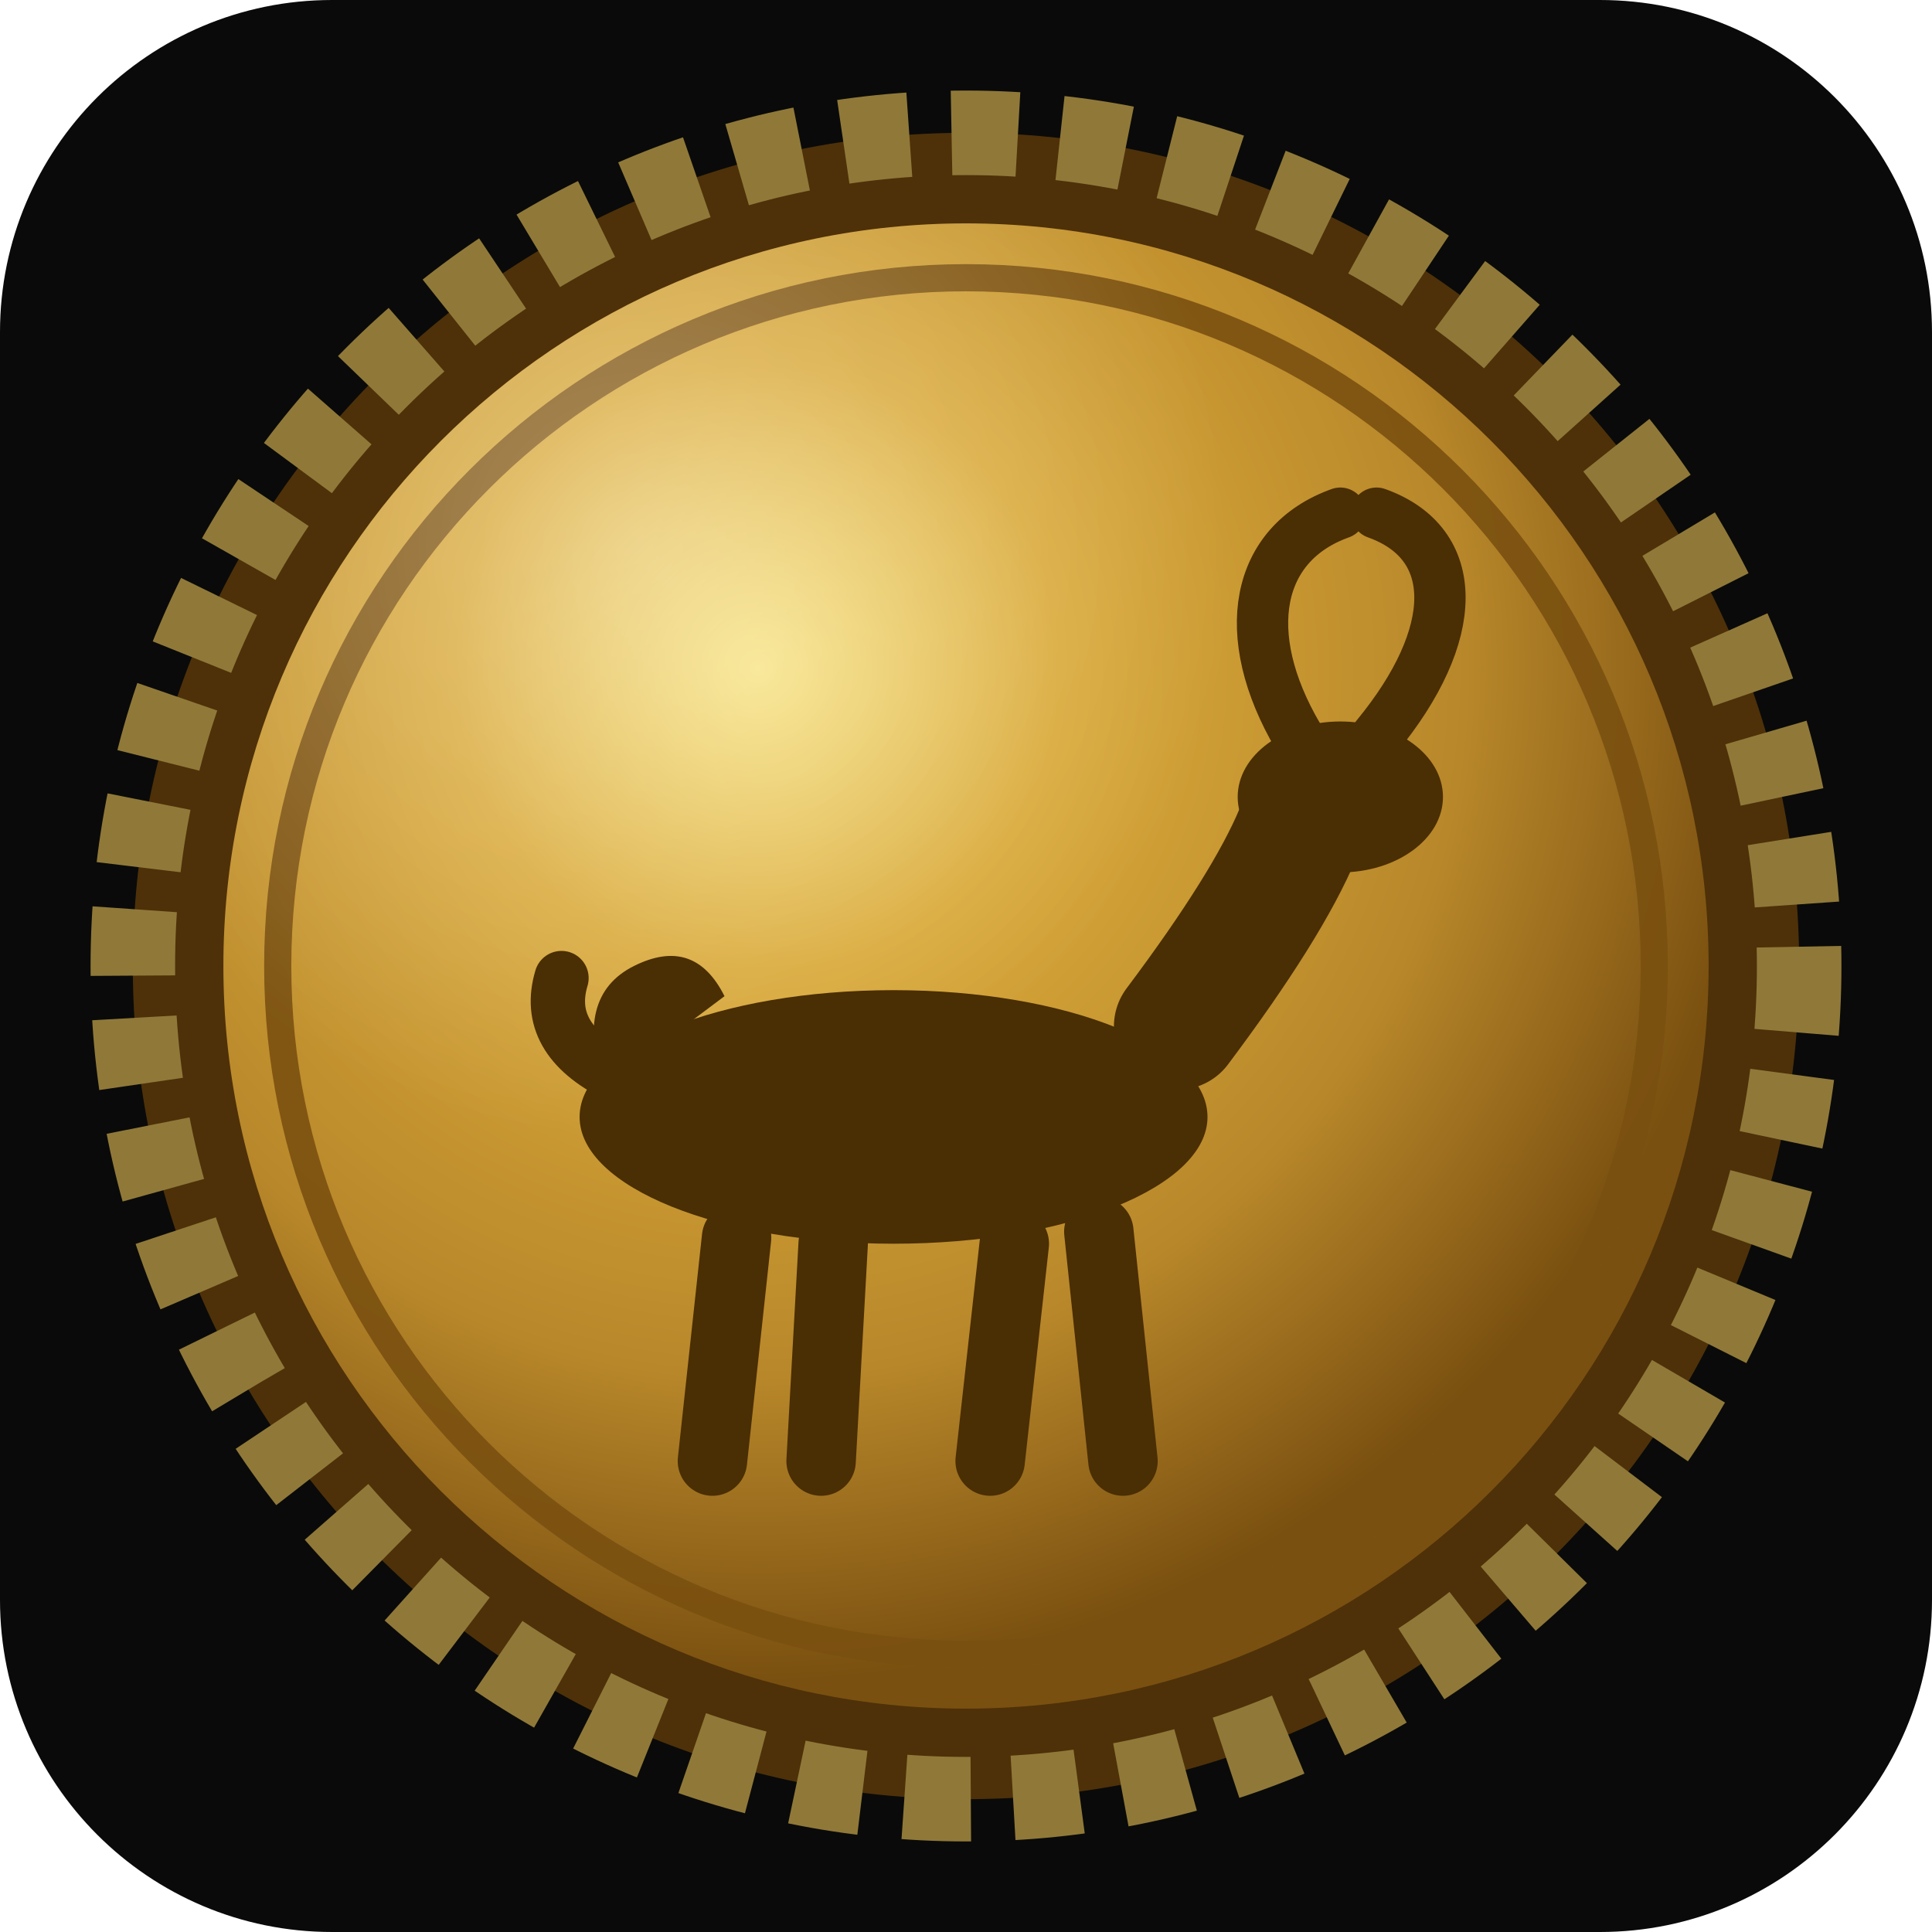
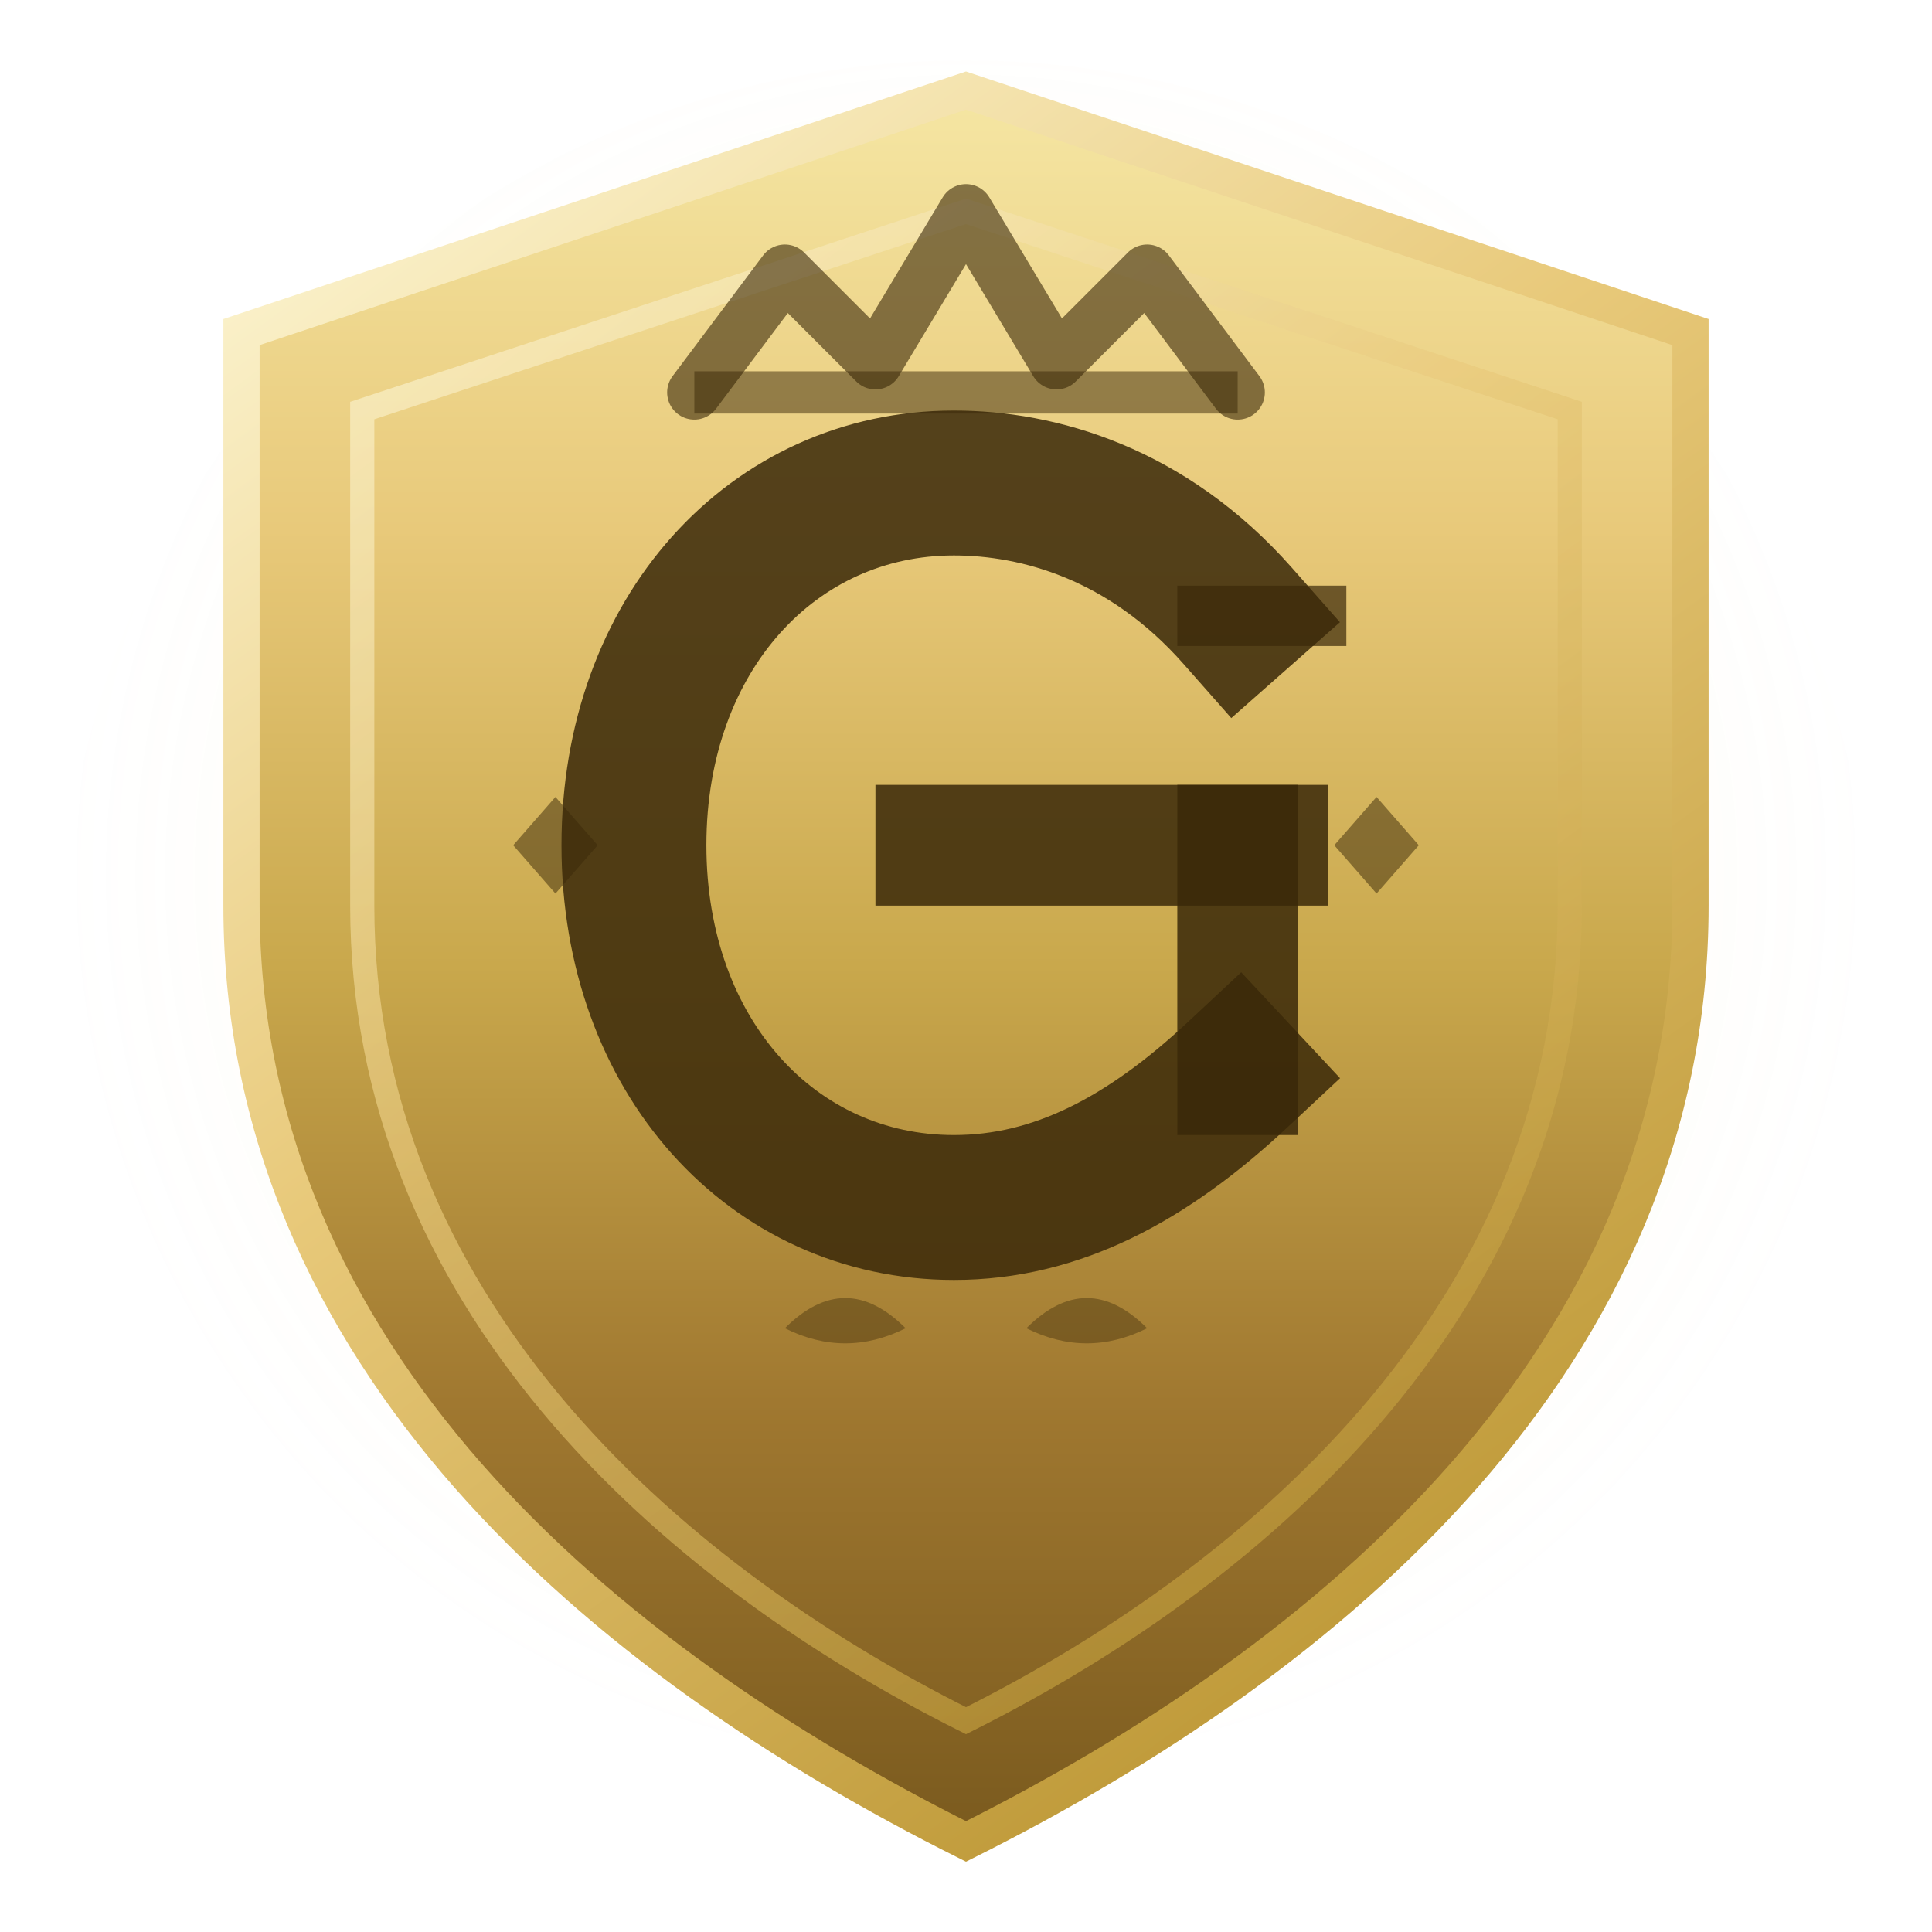
<svg xmlns="http://www.w3.org/2000/svg" viewBox="0 0 32 32" width="32" height="32">
  <defs>
-     <radialGradient id="coin" cx="36%" cy="30%" r="68%">
-       <stop offset="0%" stop-color="#f7e27e" />
-       <stop offset="30%" stop-color="#d9a93a" />
-       <stop offset="70%" stop-color="#b8872a" />
-       <stop offset="100%" stop-color="#7a5010" />
-     </radialGradient>
-     <radialGradient id="glint" cx="28%" cy="22%" r="40%">
-       <stop offset="0%" stop-color="#fff" stop-opacity="0.32" />
-       <stop offset="100%" stop-color="#fff" stop-opacity="0" />
+     <linearGradient id="gld" x1="0" y1="0" x2="0" y2="1">
+       <stop offset="0%" stop-color="#f5e6a3" />
+       <stop offset="25%" stop-color="#e8c97a" />
+       <stop offset="50%" stop-color="#c9a84c" />
+       <stop offset="75%" stop-color="#a07830" />
+       <stop offset="100%" stop-color="#7a5a1e" />
+     </linearGradient>
+     <linearGradient id="ghi" x1="0.2" y1="0" x2="0.8" y2="1">
+       <stop offset="0%" stop-color="#faf0c8" />
+       <stop offset="40%" stop-color="#e8c97a" />
+       <stop offset="100%" stop-color="#b8922e" />
+     </linearGradient>
+     <linearGradient id="gdk" x1="0" y1="0" x2="0" y2="1">
+       <stop offset="0%" stop-color="#c9a84c" />
+       <stop offset="100%" stop-color="#6b4a14" />
+     </linearGradient>
+     <radialGradient id="aura" cx="50%" cy="45%" r="50%">
+       <stop offset="0%" stop-color="#e8c97a" stop-opacity="0.12" />
+       <stop offset="100%" stop-color="#e8c97a" stop-opacity="0" />
    </radialGradient>
  </defs>
-   <rect width="32" height="32" rx="5.5" fill="#0a0a0a" />
-   <circle cx="16" cy="16" r="13.8" fill="#6b4209" stroke="#c9a84c" stroke-width="1.4" stroke-dasharray="1.1 0.7" opacity="0.7" />
-   <circle cx="16" cy="16" r="12.3" fill="url(#coin)" />
-   <circle cx="16" cy="16" r="11.4" fill="none" stroke="#7a5010" stroke-width="0.45" opacity="0.9" />
-   <circle cx="16" cy="16" r="12.3" fill="url(#glint)" />
-   <ellipse cx="14.8" cy="18.5" rx="5.2" ry="2.1" fill="#4a2e04" />
-   <path d="M10,18 Q9.5,16.5 10.5,16 Q11.5,15.5 12,16.5" fill="#4a2e04" />
-   <path d="M19.5,17 Q21,15 21.5,13.8" stroke="#4a2e04" stroke-width="2.1" fill="none" stroke-linecap="round" />
-   <ellipse cx="22.2" cy="13.2" rx="1.7" ry="1.25" fill="#4a2e04" />
-   <path d="M21.5,12.2 C20.5,10.5 20.8,9 22.2,8.5" stroke="#4a2e04" stroke-width="0.85" fill="none" stroke-linecap="round" />
-   <path d="M22.8,12.2 C24.2,10.5 24.2,9 22.8,8.5" stroke="#4a2e04" stroke-width="0.85" fill="none" stroke-linecap="round" />
-   <path d="M12.2,20.5 L11.8,24.2" stroke="#4a2e04" stroke-width="1.15" stroke-linecap="round" />
-   <path d="M13.8,20.6 L13.6,24.2" stroke="#4a2e04" stroke-width="1.15" stroke-linecap="round" />
-   <path d="M16.8,20.6 L16.4,24.2" stroke="#4a2e04" stroke-width="1.15" stroke-linecap="round" />
-   <path d="M18.2,20.4 L18.6,24.2" stroke="#4a2e04" stroke-width="1.15" stroke-linecap="round" />
-   <path d="M10.2,17.8 Q9,17.2 9.3,16.2" stroke="#4a2e04" stroke-width="0.9" fill="none" stroke-linecap="round" />
+   <circle cx="16" cy="16" r="15" fill="url(#aura)" />
+   <path d="M16,1.5 L28,5.5 L28,15 C28,22.5 22,27.5 16,30.5 C10,27.5 4,22.5 4,15 L4,5.5 Z" fill="url(#gld)" stroke="url(#ghi)" stroke-width="0.6" />
+   <path d="M16,3.5 L26,6.8 L26,15 C26,21.5 21,26 16,28.5 C11,26 6,21.5 6,15 L6,6.8 Z" fill="none" stroke="url(#ghi)" stroke-width="0.4" opacity="0.7" />
+   <path d="M20.5,10.2 C19,8.5 17.2,8 15.8,8 C12.8,8 10.5,10.5 10.5,14            C10.5,17.5 12.8,20 15.8,20 C17.5,20 19,19.2 20.5,17.8" fill="none" stroke="#3a2808" stroke-width="2.4" stroke-linecap="square" opacity="0.85" />
+   <line x1="15.5" y1="14" x2="21" y2="14" stroke="#3a2808" stroke-width="2" stroke-linecap="square" opacity="0.85" />
+   <line x1="20.5" y1="14" x2="20.5" y2="17.8" stroke="#3a2808" stroke-width="2" stroke-linecap="square" opacity="0.85" />
+   <line x1="20" y1="10.2" x2="21.8" y2="10.2" stroke="#3a2808" stroke-width="1" stroke-linecap="square" opacity="0.7" />
+   <path d="M11.5,6.5 L13,4.5 L14.5,6 L16,3.5 L17.5,6 L19,4.5 L20.5,6.5" fill="none" stroke="#3a2808" stroke-width="0.9" stroke-linecap="round" stroke-linejoin="round" opacity="0.6" />
+   <line x1="11.5" y1="6.5" x2="20.5" y2="6.5" stroke="#3a2808" stroke-width="0.7" opacity="0.5" />
+   <path d="M8.5,14 L9.2,13.2 L9.9,14 L9.2,14.8 Z" fill="#3a2808" opacity="0.5" />
+   <path d="M22.1,14 L22.8,13.2 L23.5,14 L22.8,14.8 Z" fill="#3a2808" opacity="0.5" />
+   <path d="M13,22 Q14,21 15,22 Q14,22.5 13,22 Z" fill="#3a2808" opacity="0.4" />
+   <path d="M17,22 Q18,21 19,22 Q18,22.5 17,22 Z" fill="#3a2808" opacity="0.4" />
</svg>
